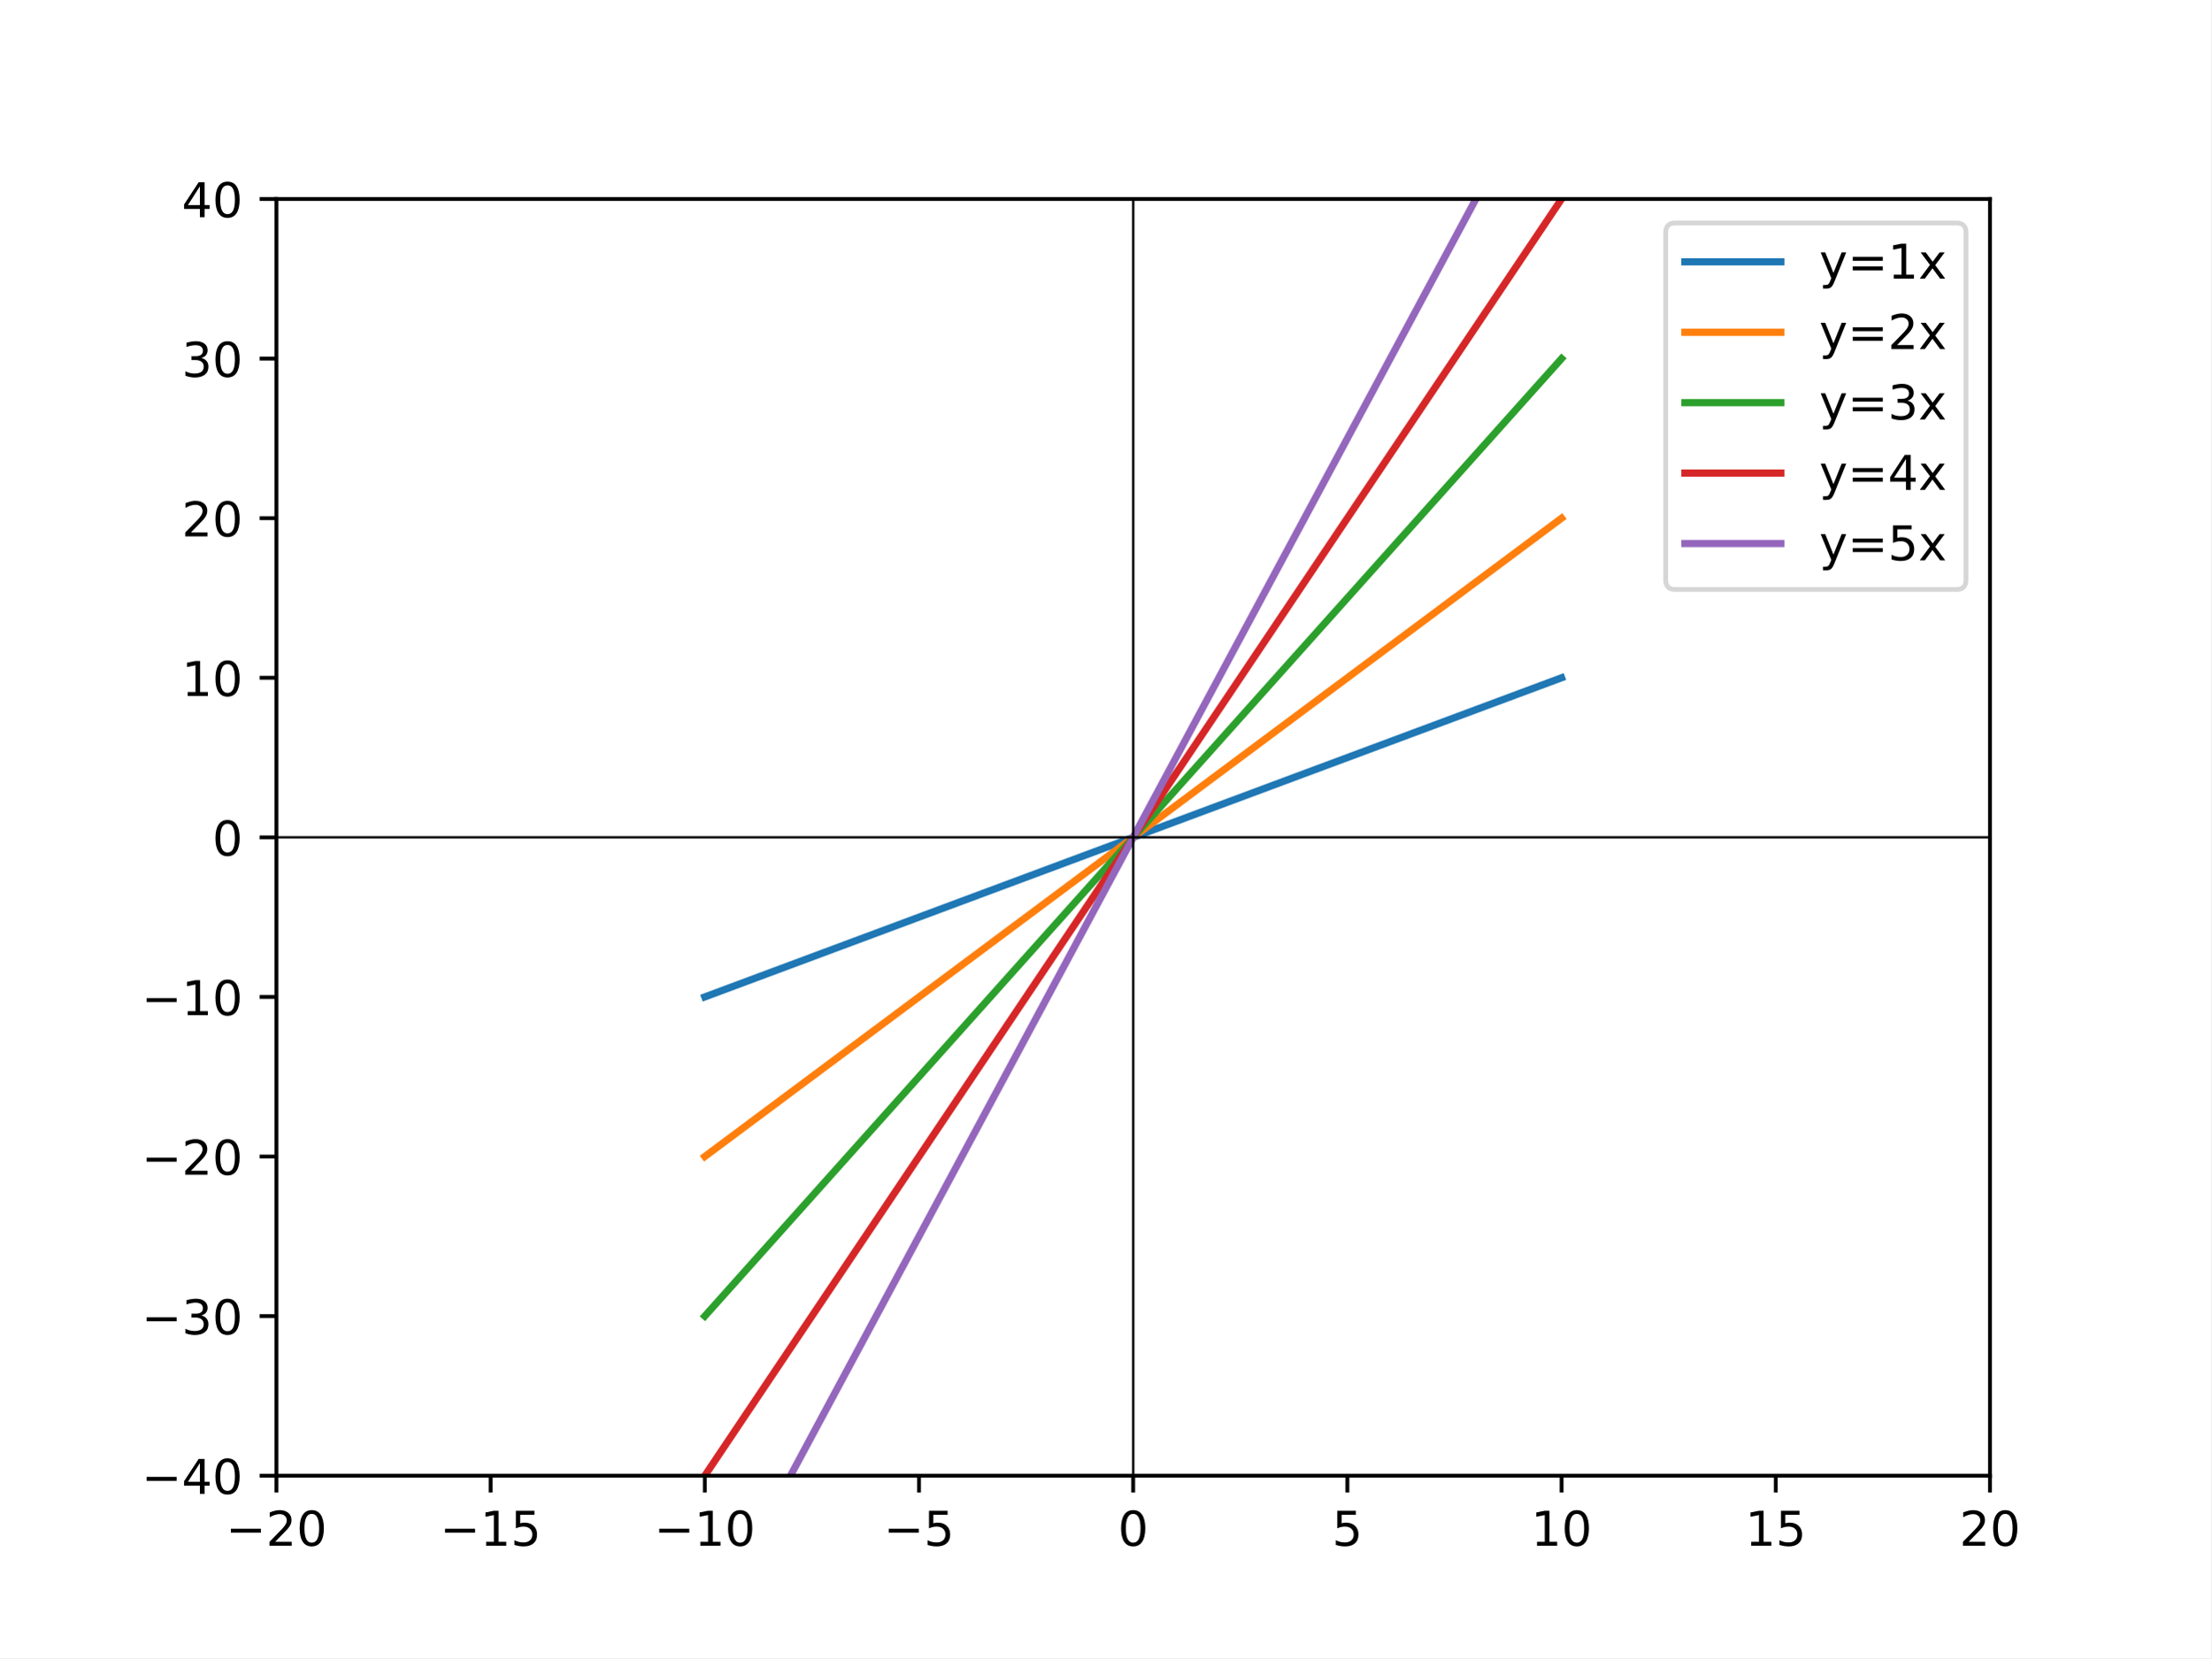
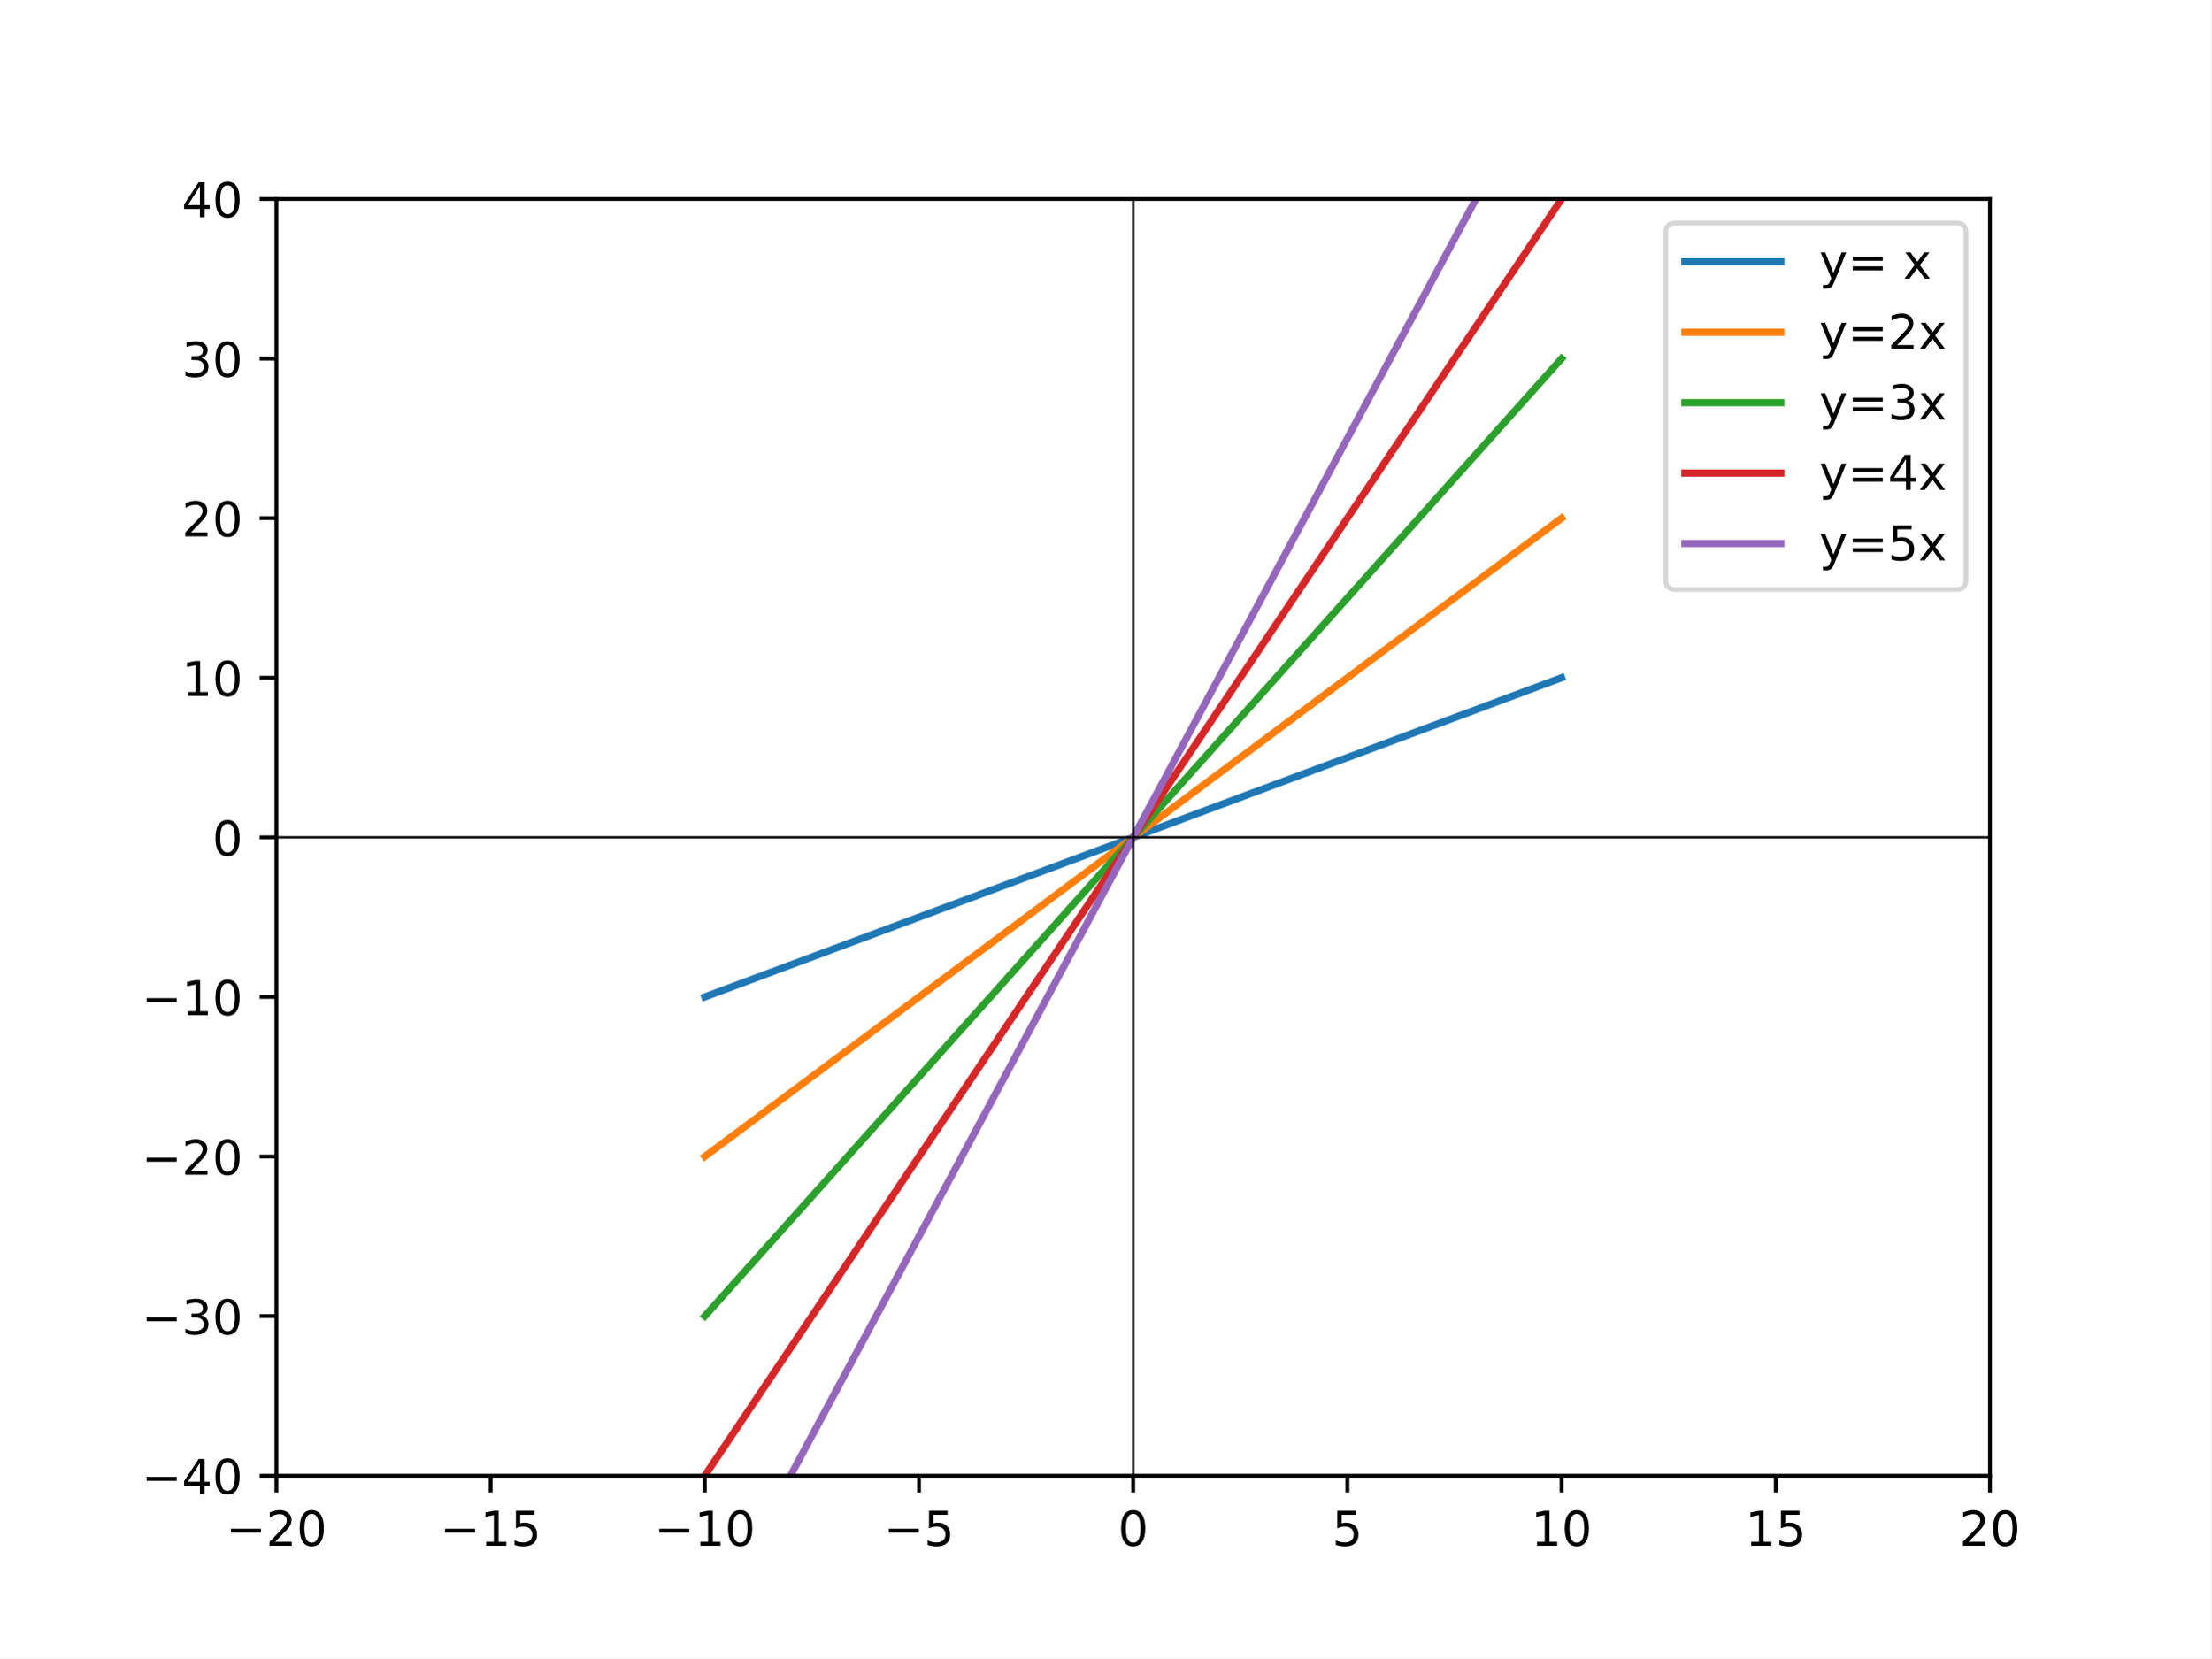
<svg xmlns="http://www.w3.org/2000/svg" xmlns:xlink="http://www.w3.org/1999/xlink" height="345.6pt" version="1.1" viewBox="0 0 460.8 345.6" width="460.8pt">
  <defs>
    <style type="text/css">
*{stroke-linecap:butt;stroke-linejoin:round;}
  </style>
  </defs>
  <g id="figure_1">
    <g id="patch_1">
      <path d="M 0 345.6  L 460.8 345.6  L 460.8 0  L 0 0  z " style="fill:#ffffff;" />
    </g>
    <g id="axes_1">
      <g id="patch_2">
        <path d="M 57.6 307.584  L 414.72 307.584  L 414.72 41.472  L 57.6 41.472  z " style="fill:#ffffff;" />
      </g>
      <g id="matplotlib.axis_1">
        <g id="xtick_1">
          <g id="line2d_1">
            <defs>
-               <path d="M 0 0  L 0 3.5  " id="m54fe102933" style="stroke:#000000;stroke-width:0.8;" />
-             </defs>
-             <g>
-               <use style="stroke:#000000;stroke-width:0.8;" x="57.6" xlink:href="#m54fe102933" y="307.584" />
+               <path d="M 0 0  L 0 3.5  " id="m35325ff58a" style="stroke:#000000;stroke-width:0.8;" />
+             </defs>
+             <g>
+               <use style="stroke:#000000;stroke-width:0.8;" x="57.6" xlink:href="#m35325ff58a" y="307.584" />
            </g>
          </g>
          <g id="text_1">
            <defs>
              <path d="M 10.594 35.5  L 73.188 35.5  L 73.188 27.203  L 10.594 27.203  z " id="DejaVuSans-8722" />
              <path d="M 19.188 8.297  L 53.609 8.297  L 53.609 0  L 7.328 0  L 7.328 8.297  Q 12.938 14.109 22.625 23.891  Q 32.328 33.688 34.812 36.531  Q 39.547 41.844 41.422 45.531  Q 43.312 49.219 43.312 52.781  Q 43.312 58.594 39.234 62.25  Q 35.156 65.922 28.609 65.922  Q 23.969 65.922 18.812 64.312  Q 13.672 62.703 7.812 59.422  L 7.812 69.391  Q 13.766 71.781 18.938 73  Q 24.125 74.219 28.422 74.219  Q 39.75 74.219 46.484 68.547  Q 53.219 62.891 53.219 53.422  Q 53.219 48.922 51.531 44.891  Q 49.859 40.875 45.406 35.406  Q 44.188 33.984 37.641 27.219  Q 31.109 20.453 19.188 8.297  z " id="DejaVuSans-50" />
              <path d="M 31.781 66.406  Q 24.172 66.406 20.328 58.906  Q 16.5 51.422 16.5 36.375  Q 16.5 21.391 20.328 13.891  Q 24.172 6.391 31.781 6.391  Q 39.453 6.391 43.281 13.891  Q 47.125 21.391 47.125 36.375  Q 47.125 51.422 43.281 58.906  Q 39.453 66.406 31.781 66.406  z M 31.781 74.219  Q 44.047 74.219 50.516 64.516  Q 56.984 54.828 56.984 36.375  Q 56.984 17.969 50.516 8.266  Q 44.047 -1.422 31.781 -1.422  Q 19.531 -1.422 13.062 8.266  Q 6.594 17.969 6.594 36.375  Q 6.594 54.828 13.062 64.516  Q 19.531 74.219 31.781 74.219  z " id="DejaVuSans-48" />
            </defs>
            <g transform="translate(47.04766 322.1824)scale(0.1 -0.1)">
              <use xlink:href="#DejaVuSans-8722" />
              <use x="83.789" xlink:href="#DejaVuSans-50" />
              <use x="147.412" xlink:href="#DejaVuSans-48" />
            </g>
          </g>
        </g>
        <g id="xtick_2">
          <g id="line2d_2">
            <g>
-               <use style="stroke:#000000;stroke-width:0.8;" x="102.24" xlink:href="#m54fe102933" y="307.584" />
+               <use style="stroke:#000000;stroke-width:0.8;" x="102.24" xlink:href="#m35325ff58a" y="307.584" />
            </g>
          </g>
          <g id="text_2">
            <defs>
              <path d="M 12.406 8.297  L 28.516 8.297  L 28.516 63.922  L 10.984 60.406  L 10.984 69.391  L 28.422 72.906  L 38.281 72.906  L 38.281 8.297  L 54.391 8.297  L 54.391 0  L 12.406 0  z " id="DejaVuSans-49" />
              <path d="M 10.797 72.906  L 49.516 72.906  L 49.516 64.594  L 19.828 64.594  L 19.828 46.734  Q 21.969 47.469 24.109 47.828  Q 26.266 48.188 28.422 48.188  Q 40.625 48.188 47.75 41.5  Q 54.891 34.812 54.891 23.391  Q 54.891 11.625 47.562 5.094  Q 40.234 -1.422 26.906 -1.422  Q 22.312 -1.422 17.547 -0.641  Q 12.797 0.141 7.719 1.703  L 7.719 11.625  Q 12.109 9.234 16.797 8.062  Q 21.484 6.891 26.703 6.891  Q 35.156 6.891 40.078 11.328  Q 45.016 15.766 45.016 23.391  Q 45.016 31 40.078 35.438  Q 35.156 39.891 26.703 39.891  Q 22.75 39.891 18.812 39.016  Q 14.891 38.141 10.797 36.281  z " id="DejaVuSans-53" />
            </defs>
            <g transform="translate(91.68766 322.1824)scale(0.1 -0.1)">
              <use xlink:href="#DejaVuSans-8722" />
              <use x="83.789" xlink:href="#DejaVuSans-49" />
              <use x="147.412" xlink:href="#DejaVuSans-53" />
            </g>
          </g>
        </g>
        <g id="xtick_3">
          <g id="line2d_3">
            <g>
-               <use style="stroke:#000000;stroke-width:0.8;" x="146.88" xlink:href="#m54fe102933" y="307.584" />
+               <use style="stroke:#000000;stroke-width:0.8;" x="146.88" xlink:href="#m35325ff58a" y="307.584" />
            </g>
          </g>
          <g id="text_3">
            <g transform="translate(136.3277 322.1824)scale(0.1 -0.1)">
              <use xlink:href="#DejaVuSans-8722" />
              <use x="83.789" xlink:href="#DejaVuSans-49" />
              <use x="147.412" xlink:href="#DejaVuSans-48" />
            </g>
          </g>
        </g>
        <g id="xtick_4">
          <g id="line2d_4">
            <g>
-               <use style="stroke:#000000;stroke-width:0.8;" x="191.52" xlink:href="#m54fe102933" y="307.584" />
+               <use style="stroke:#000000;stroke-width:0.8;" x="191.52" xlink:href="#m35325ff58a" y="307.584" />
            </g>
          </g>
          <g id="text_4">
            <g transform="translate(184.1489 322.1824)scale(0.1 -0.1)">
              <use xlink:href="#DejaVuSans-8722" />
              <use x="83.789" xlink:href="#DejaVuSans-53" />
            </g>
          </g>
        </g>
        <g id="xtick_5">
          <g id="line2d_5">
            <g>
-               <use style="stroke:#000000;stroke-width:0.8;" x="236.16" xlink:href="#m54fe102933" y="307.584" />
+               <use style="stroke:#000000;stroke-width:0.8;" x="236.16" xlink:href="#m35325ff58a" y="307.584" />
            </g>
          </g>
          <g id="text_5">
            <g transform="translate(232.9787 322.1824)scale(0.1 -0.1)">
              <use xlink:href="#DejaVuSans-48" />
            </g>
          </g>
        </g>
        <g id="xtick_6">
          <g id="line2d_6">
            <g>
-               <use style="stroke:#000000;stroke-width:0.8;" x="280.8" xlink:href="#m54fe102933" y="307.584" />
+               <use style="stroke:#000000;stroke-width:0.8;" x="280.8" xlink:href="#m35325ff58a" y="307.584" />
            </g>
          </g>
          <g id="text_6">
            <g transform="translate(277.6187 322.1824)scale(0.1 -0.1)">
              <use xlink:href="#DejaVuSans-53" />
            </g>
          </g>
        </g>
        <g id="xtick_7">
          <g id="line2d_7">
            <g>
-               <use style="stroke:#000000;stroke-width:0.8;" x="325.44" xlink:href="#m54fe102933" y="307.584" />
+               <use style="stroke:#000000;stroke-width:0.8;" x="325.44" xlink:href="#m35325ff58a" y="307.584" />
            </g>
          </g>
          <g id="text_7">
            <g transform="translate(319.0775 322.1824)scale(0.1 -0.1)">
              <use xlink:href="#DejaVuSans-49" />
              <use x="63.623" xlink:href="#DejaVuSans-48" />
            </g>
          </g>
        </g>
        <g id="xtick_8">
          <g id="line2d_8">
            <g>
-               <use style="stroke:#000000;stroke-width:0.8;" x="370.08" xlink:href="#m54fe102933" y="307.584" />
+               <use style="stroke:#000000;stroke-width:0.8;" x="370.08" xlink:href="#m35325ff58a" y="307.584" />
            </g>
          </g>
          <g id="text_8">
            <g transform="translate(363.7175 322.1824)scale(0.1 -0.1)">
              <use xlink:href="#DejaVuSans-49" />
              <use x="63.623" xlink:href="#DejaVuSans-53" />
            </g>
          </g>
        </g>
        <g id="xtick_9">
          <g id="line2d_9">
            <g>
-               <use style="stroke:#000000;stroke-width:0.8;" x="414.72" xlink:href="#m54fe102933" y="307.584" />
+               <use style="stroke:#000000;stroke-width:0.8;" x="414.72" xlink:href="#m35325ff58a" y="307.584" />
            </g>
          </g>
          <g id="text_9">
            <g transform="translate(408.3575 322.1824)scale(0.1 -0.1)">
              <use xlink:href="#DejaVuSans-50" />
              <use x="63.623" xlink:href="#DejaVuSans-48" />
            </g>
          </g>
        </g>
      </g>
      <g id="matplotlib.axis_2">
        <g id="ytick_1">
          <g id="line2d_10">
            <defs>
-               <path d="M 0 0  L -3.5 0  " id="ma429ab7d8f" style="stroke:#000000;stroke-width:0.8;" />
-             </defs>
-             <g>
-               <use style="stroke:#000000;stroke-width:0.8;" x="57.6" xlink:href="#ma429ab7d8f" y="307.584" />
+               <path d="M 0 0  L -3.5 0  " id="m09b1eff35b" style="stroke:#000000;stroke-width:0.8;" />
+             </defs>
+             <g>
+               <use style="stroke:#000000;stroke-width:0.8;" x="57.6" xlink:href="#m09b1eff35b" y="307.584" />
            </g>
          </g>
          <g id="text_10">
            <defs>
              <path d="M 37.797 64.312  L 12.891 25.391  L 37.797 25.391  z M 35.203 72.906  L 47.609 72.906  L 47.609 25.391  L 58.016 25.391  L 58.016 17.188  L 47.609 17.188  L 47.609 0  L 37.797 0  L 37.797 17.188  L 4.891 17.188  L 4.891 26.703  z " id="DejaVuSans-52" />
            </defs>
            <g transform="translate(29.49531 311.3832)scale(0.1 -0.1)">
              <use xlink:href="#DejaVuSans-8722" />
              <use x="83.789" xlink:href="#DejaVuSans-52" />
              <use x="147.412" xlink:href="#DejaVuSans-48" />
            </g>
          </g>
        </g>
        <g id="ytick_2">
          <g id="line2d_11">
            <g>
-               <use style="stroke:#000000;stroke-width:0.8;" x="57.6" xlink:href="#ma429ab7d8f" y="274.32" />
+               <use style="stroke:#000000;stroke-width:0.8;" x="57.6" xlink:href="#m09b1eff35b" y="274.32" />
            </g>
          </g>
          <g id="text_11">
            <defs>
              <path d="M 40.578 39.312  Q 47.656 37.797 51.625 33  Q 55.609 28.219 55.609 21.188  Q 55.609 10.406 48.188 4.484  Q 40.766 -1.422 27.094 -1.422  Q 22.516 -1.422 17.656 -0.516  Q 12.797 0.391 7.625 2.203  L 7.625 11.719  Q 11.719 9.328 16.594 8.109  Q 21.484 6.891 26.812 6.891  Q 36.078 6.891 40.938 10.547  Q 45.797 14.203 45.797 21.188  Q 45.797 27.641 41.281 31.266  Q 36.766 34.906 28.719 34.906  L 20.219 34.906  L 20.219 43.016  L 29.109 43.016  Q 36.375 43.016 40.234 45.922  Q 44.094 48.828 44.094 54.297  Q 44.094 59.906 40.109 62.906  Q 36.141 65.922 28.719 65.922  Q 24.656 65.922 20.016 65.031  Q 15.375 64.156 9.812 62.312  L 9.812 71.094  Q 15.438 72.656 20.344 73.438  Q 25.25 74.219 29.594 74.219  Q 40.828 74.219 47.359 69.109  Q 53.906 64.016 53.906 55.328  Q 53.906 49.266 50.438 45.094  Q 46.969 40.922 40.578 39.312  z " id="DejaVuSans-51" />
            </defs>
            <g transform="translate(29.49531 278.1192)scale(0.1 -0.1)">
              <use xlink:href="#DejaVuSans-8722" />
              <use x="83.789" xlink:href="#DejaVuSans-51" />
              <use x="147.412" xlink:href="#DejaVuSans-48" />
            </g>
          </g>
        </g>
        <g id="ytick_3">
          <g id="line2d_12">
            <g>
-               <use style="stroke:#000000;stroke-width:0.8;" x="57.6" xlink:href="#ma429ab7d8f" y="241.056" />
+               <use style="stroke:#000000;stroke-width:0.8;" x="57.6" xlink:href="#m09b1eff35b" y="241.056" />
            </g>
          </g>
          <g id="text_12">
            <g transform="translate(29.49531 244.8552)scale(0.1 -0.1)">
              <use xlink:href="#DejaVuSans-8722" />
              <use x="83.789" xlink:href="#DejaVuSans-50" />
              <use x="147.412" xlink:href="#DejaVuSans-48" />
            </g>
          </g>
        </g>
        <g id="ytick_4">
          <g id="line2d_13">
            <g>
-               <use style="stroke:#000000;stroke-width:0.8;" x="57.6" xlink:href="#ma429ab7d8f" y="207.792" />
+               <use style="stroke:#000000;stroke-width:0.8;" x="57.6" xlink:href="#m09b1eff35b" y="207.792" />
            </g>
          </g>
          <g id="text_13">
            <g transform="translate(29.49531 211.5912)scale(0.1 -0.1)">
              <use xlink:href="#DejaVuSans-8722" />
              <use x="83.789" xlink:href="#DejaVuSans-49" />
              <use x="147.412" xlink:href="#DejaVuSans-48" />
            </g>
          </g>
        </g>
        <g id="ytick_5">
          <g id="line2d_14">
            <g>
-               <use style="stroke:#000000;stroke-width:0.8;" x="57.6" xlink:href="#ma429ab7d8f" y="174.528" />
+               <use style="stroke:#000000;stroke-width:0.8;" x="57.6" xlink:href="#m09b1eff35b" y="174.528" />
            </g>
          </g>
          <g id="text_14">
            <g transform="translate(44.2375 178.3272)scale(0.1 -0.1)">
              <use xlink:href="#DejaVuSans-48" />
            </g>
          </g>
        </g>
        <g id="ytick_6">
          <g id="line2d_15">
            <g>
-               <use style="stroke:#000000;stroke-width:0.8;" x="57.6" xlink:href="#ma429ab7d8f" y="141.264" />
+               <use style="stroke:#000000;stroke-width:0.8;" x="57.6" xlink:href="#m09b1eff35b" y="141.264" />
            </g>
          </g>
          <g id="text_15">
            <g transform="translate(37.875 145.0632)scale(0.1 -0.1)">
              <use xlink:href="#DejaVuSans-49" />
              <use x="63.623" xlink:href="#DejaVuSans-48" />
            </g>
          </g>
        </g>
        <g id="ytick_7">
          <g id="line2d_16">
            <g>
-               <use style="stroke:#000000;stroke-width:0.8;" x="57.6" xlink:href="#ma429ab7d8f" y="108" />
+               <use style="stroke:#000000;stroke-width:0.8;" x="57.6" xlink:href="#m09b1eff35b" y="108" />
            </g>
          </g>
          <g id="text_16">
            <g transform="translate(37.875 111.7992)scale(0.1 -0.1)">
              <use xlink:href="#DejaVuSans-50" />
              <use x="63.623" xlink:href="#DejaVuSans-48" />
            </g>
          </g>
        </g>
        <g id="ytick_8">
          <g id="line2d_17">
            <g>
-               <use style="stroke:#000000;stroke-width:0.8;" x="57.6" xlink:href="#ma429ab7d8f" y="74.736" />
+               <use style="stroke:#000000;stroke-width:0.8;" x="57.6" xlink:href="#m09b1eff35b" y="74.736" />
            </g>
          </g>
          <g id="text_17">
            <g transform="translate(37.875 78.53522)scale(0.1 -0.1)">
              <use xlink:href="#DejaVuSans-51" />
              <use x="63.623" xlink:href="#DejaVuSans-48" />
            </g>
          </g>
        </g>
        <g id="ytick_9">
          <g id="line2d_18">
            <g>
-               <use style="stroke:#000000;stroke-width:0.8;" x="57.6" xlink:href="#ma429ab7d8f" y="41.472" />
+               <use style="stroke:#000000;stroke-width:0.8;" x="57.6" xlink:href="#m09b1eff35b" y="41.472" />
            </g>
          </g>
          <g id="text_18">
            <g transform="translate(37.875 45.27122)scale(0.1 -0.1)">
              <use xlink:href="#DejaVuSans-52" />
              <use x="63.623" xlink:href="#DejaVuSans-48" />
            </g>
          </g>
        </g>
      </g>
      <g id="line2d_19">
-         <path clip-path="url(#p7c15ee3114)" d="M 146.88 207.792  L 151.344 206.129  L 155.808 204.466  L 160.272 202.802  L 164.736 201.139  L 169.2 199.476  L 173.664 197.813  L 178.128 196.15  L 182.592 194.486  L 187.056 192.823  L 191.52 191.16  L 195.984 189.497  L 200.448 187.834  L 204.912 186.17  L 209.376 184.507  L 213.84 182.844  L 218.304 181.181  L 222.768 179.518  L 227.232 177.854  L 231.696 176.191  L 236.16 174.528  L 240.624 172.865  L 245.088 171.202  L 249.552 169.538  L 254.016 167.875  L 258.48 166.212  L 262.944 164.549  L 267.408 162.886  L 271.872 161.222  L 276.336 159.559  L 280.8 157.896  L 285.264 156.233  L 289.728 154.57  L 294.192 152.906  L 298.656 151.243  L 303.12 149.58  L 307.584 147.917  L 312.048 146.254  L 316.512 144.59  L 320.976 142.927  L 325.44 141.264  " style="fill:none;stroke:#1f77b4;stroke-linecap:square;stroke-width:1.5;" />
+         <path clip-path="url(#p86c9059fda)" d="M 146.88 207.792  L 151.344 206.129  L 155.808 204.466  L 160.272 202.802  L 164.736 201.139  L 169.2 199.476  L 173.664 197.813  L 178.128 196.15  L 182.592 194.486  L 187.056 192.823  L 191.52 191.16  L 195.984 189.497  L 200.448 187.834  L 204.912 186.17  L 209.376 184.507  L 213.84 182.844  L 218.304 181.181  L 222.768 179.518  L 227.232 177.854  L 231.696 176.191  L 236.16 174.528  L 240.624 172.865  L 245.088 171.202  L 249.552 169.538  L 254.016 167.875  L 258.48 166.212  L 262.944 164.549  L 267.408 162.886  L 271.872 161.222  L 276.336 159.559  L 280.8 157.896  L 285.264 156.233  L 289.728 154.57  L 294.192 152.906  L 298.656 151.243  L 303.12 149.58  L 307.584 147.917  L 312.048 146.254  L 316.512 144.59  L 320.976 142.927  L 325.44 141.264  " style="fill:none;stroke:#1f77b4;stroke-linecap:square;stroke-width:1.5;" />
      </g>
      <g id="line2d_20">
-         <path clip-path="url(#p7c15ee3114)" d="M 146.88 241.056  L 151.344 237.73  L 155.808 234.403  L 160.272 231.077  L 164.736 227.75  L 169.2 224.424  L 173.664 221.098  L 178.128 217.771  L 182.592 214.445  L 187.056 211.118  L 191.52 207.792  L 195.984 204.466  L 200.448 201.139  L 204.912 197.813  L 209.376 194.486  L 213.84 191.16  L 218.304 187.834  L 222.768 184.507  L 227.232 181.181  L 231.696 177.854  L 236.16 174.528  L 240.624 171.202  L 245.088 167.875  L 249.552 164.549  L 254.016 161.222  L 258.48 157.896  L 262.944 154.57  L 267.408 151.243  L 271.872 147.917  L 276.336 144.59  L 280.8 141.264  L 285.264 137.938  L 289.728 134.611  L 294.192 131.285  L 298.656 127.958  L 303.12 124.632  L 307.584 121.306  L 312.048 117.979  L 316.512 114.653  L 320.976 111.326  L 325.44 108  " style="fill:none;stroke:#ff7f0e;stroke-linecap:square;stroke-width:1.5;" />
+         <path clip-path="url(#p86c9059fda)" d="M 146.88 241.056  L 151.344 237.73  L 155.808 234.403  L 160.272 231.077  L 164.736 227.75  L 169.2 224.424  L 173.664 221.098  L 178.128 217.771  L 182.592 214.445  L 187.056 211.118  L 191.52 207.792  L 195.984 204.466  L 200.448 201.139  L 204.912 197.813  L 209.376 194.486  L 213.84 191.16  L 218.304 187.834  L 222.768 184.507  L 227.232 181.181  L 231.696 177.854  L 236.16 174.528  L 240.624 171.202  L 245.088 167.875  L 249.552 164.549  L 254.016 161.222  L 258.48 157.896  L 262.944 154.57  L 267.408 151.243  L 271.872 147.917  L 276.336 144.59  L 280.8 141.264  L 285.264 137.938  L 289.728 134.611  L 294.192 131.285  L 298.656 127.958  L 303.12 124.632  L 307.584 121.306  L 312.048 117.979  L 316.512 114.653  L 320.976 111.326  L 325.44 108  " style="fill:none;stroke:#ff7f0e;stroke-linecap:square;stroke-width:1.5;" />
      </g>
      <g id="line2d_21">
-         <path clip-path="url(#p7c15ee3114)" d="M 146.88 274.32  L 151.344 269.33  L 155.808 264.341  L 160.272 259.351  L 164.736 254.362  L 169.2 249.372  L 173.664 244.382  L 178.128 239.393  L 182.592 234.403  L 187.056 229.414  L 191.52 224.424  L 195.984 219.434  L 200.448 214.445  L 204.912 209.455  L 209.376 204.466  L 213.84 199.476  L 218.304 194.486  L 222.768 189.497  L 227.232 184.507  L 231.696 179.518  L 236.16 174.528  L 240.624 169.538  L 245.088 164.549  L 249.552 159.559  L 254.016 154.57  L 258.48 149.58  L 262.944 144.59  L 267.408 139.601  L 271.872 134.611  L 276.336 129.622  L 280.8 124.632  L 285.264 119.642  L 289.728 114.653  L 294.192 109.663  L 298.656 104.674  L 303.12 99.684  L 307.584 94.694  L 312.048 89.705  L 316.512 84.715  L 320.976 79.726  L 325.44 74.736  " style="fill:none;stroke:#2ca02c;stroke-linecap:square;stroke-width:1.5;" />
+         <path clip-path="url(#p86c9059fda)" d="M 146.88 274.32  L 151.344 269.33  L 155.808 264.341  L 160.272 259.351  L 164.736 254.362  L 169.2 249.372  L 173.664 244.382  L 178.128 239.393  L 182.592 234.403  L 187.056 229.414  L 191.52 224.424  L 195.984 219.434  L 200.448 214.445  L 204.912 209.455  L 209.376 204.466  L 213.84 199.476  L 218.304 194.486  L 222.768 189.497  L 227.232 184.507  L 231.696 179.518  L 236.16 174.528  L 240.624 169.538  L 245.088 164.549  L 249.552 159.559  L 254.016 154.57  L 258.48 149.58  L 262.944 144.59  L 267.408 139.601  L 271.872 134.611  L 276.336 129.622  L 280.8 124.632  L 285.264 119.642  L 289.728 114.653  L 294.192 109.663  L 298.656 104.674  L 303.12 99.684  L 307.584 94.694  L 312.048 89.705  L 316.512 84.715  L 320.976 79.726  L 325.44 74.736  " style="fill:none;stroke:#2ca02c;stroke-linecap:square;stroke-width:1.5;" />
      </g>
      <g id="line2d_22">
-         <path clip-path="url(#p7c15ee3114)" d="M 146.88 307.584  L 151.344 300.931  L 155.808 294.278  L 160.272 287.626  L 164.736 280.973  L 169.2 274.32  L 173.664 267.667  L 178.128 261.014  L 182.592 254.362  L 187.056 247.709  L 191.52 241.056  L 195.984 234.403  L 200.448 227.75  L 204.912 221.098  L 209.376 214.445  L 213.84 207.792  L 218.304 201.139  L 222.768 194.486  L 227.232 187.834  L 231.696 181.181  L 236.16 174.528  L 240.624 167.875  L 245.088 161.222  L 249.552 154.57  L 254.016 147.917  L 258.48 141.264  L 262.944 134.611  L 267.408 127.958  L 271.872 121.306  L 276.336 114.653  L 280.8 108  L 285.264 101.347  L 289.728 94.694  L 294.192 88.042  L 298.656 81.389  L 303.12 74.736  L 307.584 68.083  L 312.048 61.43  L 316.512 54.778  L 320.976 48.125  L 325.44 41.472  " style="fill:none;stroke:#d62728;stroke-linecap:square;stroke-width:1.5;" />
+         <path clip-path="url(#p86c9059fda)" d="M 146.88 307.584  L 151.344 300.931  L 155.808 294.278  L 160.272 287.626  L 164.736 280.973  L 169.2 274.32  L 173.664 267.667  L 178.128 261.014  L 182.592 254.362  L 187.056 247.709  L 191.52 241.056  L 195.984 234.403  L 200.448 227.75  L 204.912 221.098  L 209.376 214.445  L 213.84 207.792  L 218.304 201.139  L 222.768 194.486  L 227.232 187.834  L 231.696 181.181  L 236.16 174.528  L 240.624 167.875  L 245.088 161.222  L 249.552 154.57  L 254.016 147.917  L 258.48 141.264  L 262.944 134.611  L 267.408 127.958  L 271.872 121.306  L 276.336 114.653  L 280.8 108  L 285.264 101.347  L 289.728 94.694  L 294.192 88.042  L 298.656 81.389  L 303.12 74.736  L 307.584 68.083  L 312.048 61.43  L 316.512 54.778  L 320.976 48.125  L 325.44 41.472  " style="fill:none;stroke:#d62728;stroke-linecap:square;stroke-width:1.5;" />
      </g>
      <g id="line2d_23">
-         <path clip-path="url(#p7c15ee3114)" d="M 146.88 340.848  L 151.344 332.532  L 155.808 324.216  L 160.272 315.9  L 164.736 307.584  L 169.2 299.268  L 173.664 290.952  L 178.128 282.636  L 182.592 274.32  L 187.056 266.004  L 191.52 257.688  L 195.984 249.372  L 200.448 241.056  L 204.912 232.74  L 209.376 224.424  L 213.84 216.108  L 218.304 207.792  L 222.768 199.476  L 227.232 191.16  L 231.696 182.844  L 236.16 174.528  L 240.624 166.212  L 245.088 157.896  L 249.552 149.58  L 254.016 141.264  L 258.48 132.948  L 262.944 124.632  L 267.408 116.316  L 271.872 108  L 276.336 99.684  L 280.8 91.368  L 285.264 83.052  L 289.728 74.736  L 294.192 66.42  L 298.656 58.104  L 303.12 49.788  L 307.584 41.472  L 312.048 33.156  L 316.512 24.84  L 320.976 16.524  L 325.44 8.208  " style="fill:none;stroke:#9467bd;stroke-linecap:square;stroke-width:1.5;" />
+         <path clip-path="url(#p86c9059fda)" d="M 146.88 340.848  L 151.344 332.532  L 155.808 324.216  L 160.272 315.9  L 164.736 307.584  L 169.2 299.268  L 173.664 290.952  L 178.128 282.636  L 182.592 274.32  L 187.056 266.004  L 191.52 257.688  L 195.984 249.372  L 200.448 241.056  L 204.912 232.74  L 209.376 224.424  L 213.84 216.108  L 218.304 207.792  L 222.768 199.476  L 227.232 191.16  L 231.696 182.844  L 236.16 174.528  L 240.624 166.212  L 245.088 157.896  L 249.552 149.58  L 254.016 141.264  L 258.48 132.948  L 262.944 124.632  L 267.408 116.316  L 271.872 108  L 276.336 99.684  L 280.8 91.368  L 285.264 83.052  L 289.728 74.736  L 294.192 66.42  L 298.656 58.104  L 303.12 49.788  L 307.584 41.472  L 312.048 33.156  L 316.512 24.84  L 320.976 16.524  L 325.44 8.208  " style="fill:none;stroke:#9467bd;stroke-linecap:square;stroke-width:1.5;" />
      </g>
      <g id="line2d_24">
-         <path clip-path="url(#p7c15ee3114)" d="M 57.6 174.528  L 414.72 174.528  " style="fill:none;stroke:#000000;stroke-linecap:square;stroke-width:0.5;" />
+         <path clip-path="url(#p86c9059fda)" d="M 57.6 174.528  L 414.72 174.528  " style="fill:none;stroke:#000000;stroke-linecap:square;stroke-width:0.5;" />
      </g>
      <g id="line2d_25">
-         <path clip-path="url(#p7c15ee3114)" d="M 236.16 307.584  L 236.16 41.472  " style="fill:none;stroke:#000000;stroke-linecap:square;stroke-width:0.5;" />
+         <path clip-path="url(#p86c9059fda)" d="M 236.16 307.584  L 236.16 41.472  " style="fill:none;stroke:#000000;stroke-linecap:square;stroke-width:0.5;" />
      </g>
      <g id="patch_3">
        <path d="M 57.6 307.584  L 57.6 41.472  " style="fill:none;stroke:#000000;stroke-linecap:square;stroke-linejoin:miter;stroke-width:0.8;" />
      </g>
      <g id="patch_4">
        <path d="M 414.72 307.584  L 414.72 41.472  " style="fill:none;stroke:#000000;stroke-linecap:square;stroke-linejoin:miter;stroke-width:0.8;" />
      </g>
      <g id="patch_5">
        <path d="M 57.6 307.584  L 414.72 307.584  " style="fill:none;stroke:#000000;stroke-linecap:square;stroke-linejoin:miter;stroke-width:0.8;" />
      </g>
      <g id="patch_6">
        <path d="M 57.6 41.472  L 414.72 41.472  " style="fill:none;stroke:#000000;stroke-linecap:square;stroke-linejoin:miter;stroke-width:0.8;" />
      </g>
      <g id="legend_1">
        <g id="patch_7">
          <path d="M 349.14 122.863  L 407.72 122.863  Q 409.72 122.863 409.72 120.863  L 409.72 48.472  Q 409.72 46.472 407.72 46.472  L 349.14 46.472  Q 347.14 46.472 347.14 48.472  L 347.14 120.863  Q 347.14 122.863 349.14 122.863  z " style="fill:#ffffff;opacity:0.8;stroke:#cccccc;stroke-linejoin:miter;" />
        </g>
        <g id="line2d_26">
          <path d="M 351.14 54.57  L 371.14 54.57  " style="fill:none;stroke:#1f77b4;stroke-linecap:square;stroke-width:1.5;" />
        </g>
        <g id="line2d_27" />
        <g id="text_19">
          <defs>
            <path d="M 32.172 -5.078  Q 28.375 -14.844 24.75 -17.812  Q 21.141 -20.797 15.094 -20.797  L 7.906 -20.797  L 7.906 -13.281  L 13.188 -13.281  Q 16.891 -13.281 18.938 -11.516  Q 21 -9.766 23.484 -3.219  L 25.094 0.875  L 2.984 54.688  L 12.5 54.688  L 29.594 11.922  L 46.688 54.688  L 56.203 54.688  z " id="DejaVuSans-121" />
            <path d="M 10.594 45.406  L 73.188 45.406  L 73.188 37.203  L 10.594 37.203  z M 10.594 25.484  L 73.188 25.484  L 73.188 17.188  L 10.594 17.188  z " id="DejaVuSans-61" />
+             <path id="DejaVuSans-32" />
            <path d="M 54.891 54.688  L 35.109 28.078  L 55.906 0  L 45.312 0  L 29.391 21.484  L 13.484 0  L 2.875 0  L 24.125 28.609  L 4.688 54.688  L 15.281 54.688  L 29.781 35.203  L 44.281 54.688  z " id="DejaVuSans-120" />
          </defs>
          <g transform="translate(379.1403 58.07044)scale(0.1 -0.1)">
            <use xlink:href="#DejaVuSans-121" />
            <use x="59.18" xlink:href="#DejaVuSans-61" />
-             <use x="142.969" xlink:href="#DejaVuSans-49" />
-             <use x="206.592" xlink:href="#DejaVuSans-120" />
+             <use x="142.969" xlink:href="#DejaVuSans-32" />
+             <use x="174.756" xlink:href="#DejaVuSans-120" />
          </g>
        </g>
        <g id="line2d_28">
          <path d="M 351.14 69.249  L 371.14 69.249  " style="fill:none;stroke:#ff7f0e;stroke-linecap:square;stroke-width:1.5;" />
        </g>
        <g id="line2d_29" />
        <g id="text_20">
          <g transform="translate(379.1403 72.74856)scale(0.1 -0.1)">
            <use xlink:href="#DejaVuSans-121" />
            <use x="59.18" xlink:href="#DejaVuSans-61" />
            <use x="142.969" xlink:href="#DejaVuSans-50" />
            <use x="206.592" xlink:href="#DejaVuSans-120" />
          </g>
        </g>
        <g id="line2d_30">
          <path d="M 351.14 83.927  L 371.14 83.927  " style="fill:none;stroke:#2ca02c;stroke-linecap:square;stroke-width:1.5;" />
        </g>
        <g id="line2d_31" />
        <g id="text_21">
          <g transform="translate(379.1403 87.42669)scale(0.1 -0.1)">
            <use xlink:href="#DejaVuSans-121" />
            <use x="59.18" xlink:href="#DejaVuSans-61" />
            <use x="142.969" xlink:href="#DejaVuSans-51" />
            <use x="206.592" xlink:href="#DejaVuSans-120" />
          </g>
        </g>
        <g id="line2d_32">
          <path d="M 351.14 98.605  L 371.14 98.605  " style="fill:none;stroke:#d62728;stroke-linecap:square;stroke-width:1.5;" />
        </g>
        <g id="line2d_33" />
        <g id="text_22">
          <g transform="translate(379.1403 102.1048)scale(0.1 -0.1)">
            <use xlink:href="#DejaVuSans-121" />
            <use x="59.18" xlink:href="#DejaVuSans-61" />
            <use x="142.969" xlink:href="#DejaVuSans-52" />
            <use x="206.592" xlink:href="#DejaVuSans-120" />
          </g>
        </g>
        <g id="line2d_34">
          <path d="M 351.14 113.283  L 371.14 113.283  " style="fill:none;stroke:#9467bd;stroke-linecap:square;stroke-width:1.5;" />
        </g>
        <g id="line2d_35" />
        <g id="text_23">
          <g transform="translate(379.1403 116.7829)scale(0.1 -0.1)">
            <use xlink:href="#DejaVuSans-121" />
            <use x="59.18" xlink:href="#DejaVuSans-61" />
            <use x="142.969" xlink:href="#DejaVuSans-53" />
            <use x="206.592" xlink:href="#DejaVuSans-120" />
          </g>
        </g>
      </g>
    </g>
  </g>
  <defs>
-     <clipPath id="p7c15ee3114">
+     <clipPath id="p86c9059fda">
      <rect height="266.112" width="357.12" x="57.6" y="41.472" />
    </clipPath>
  </defs>
</svg>
